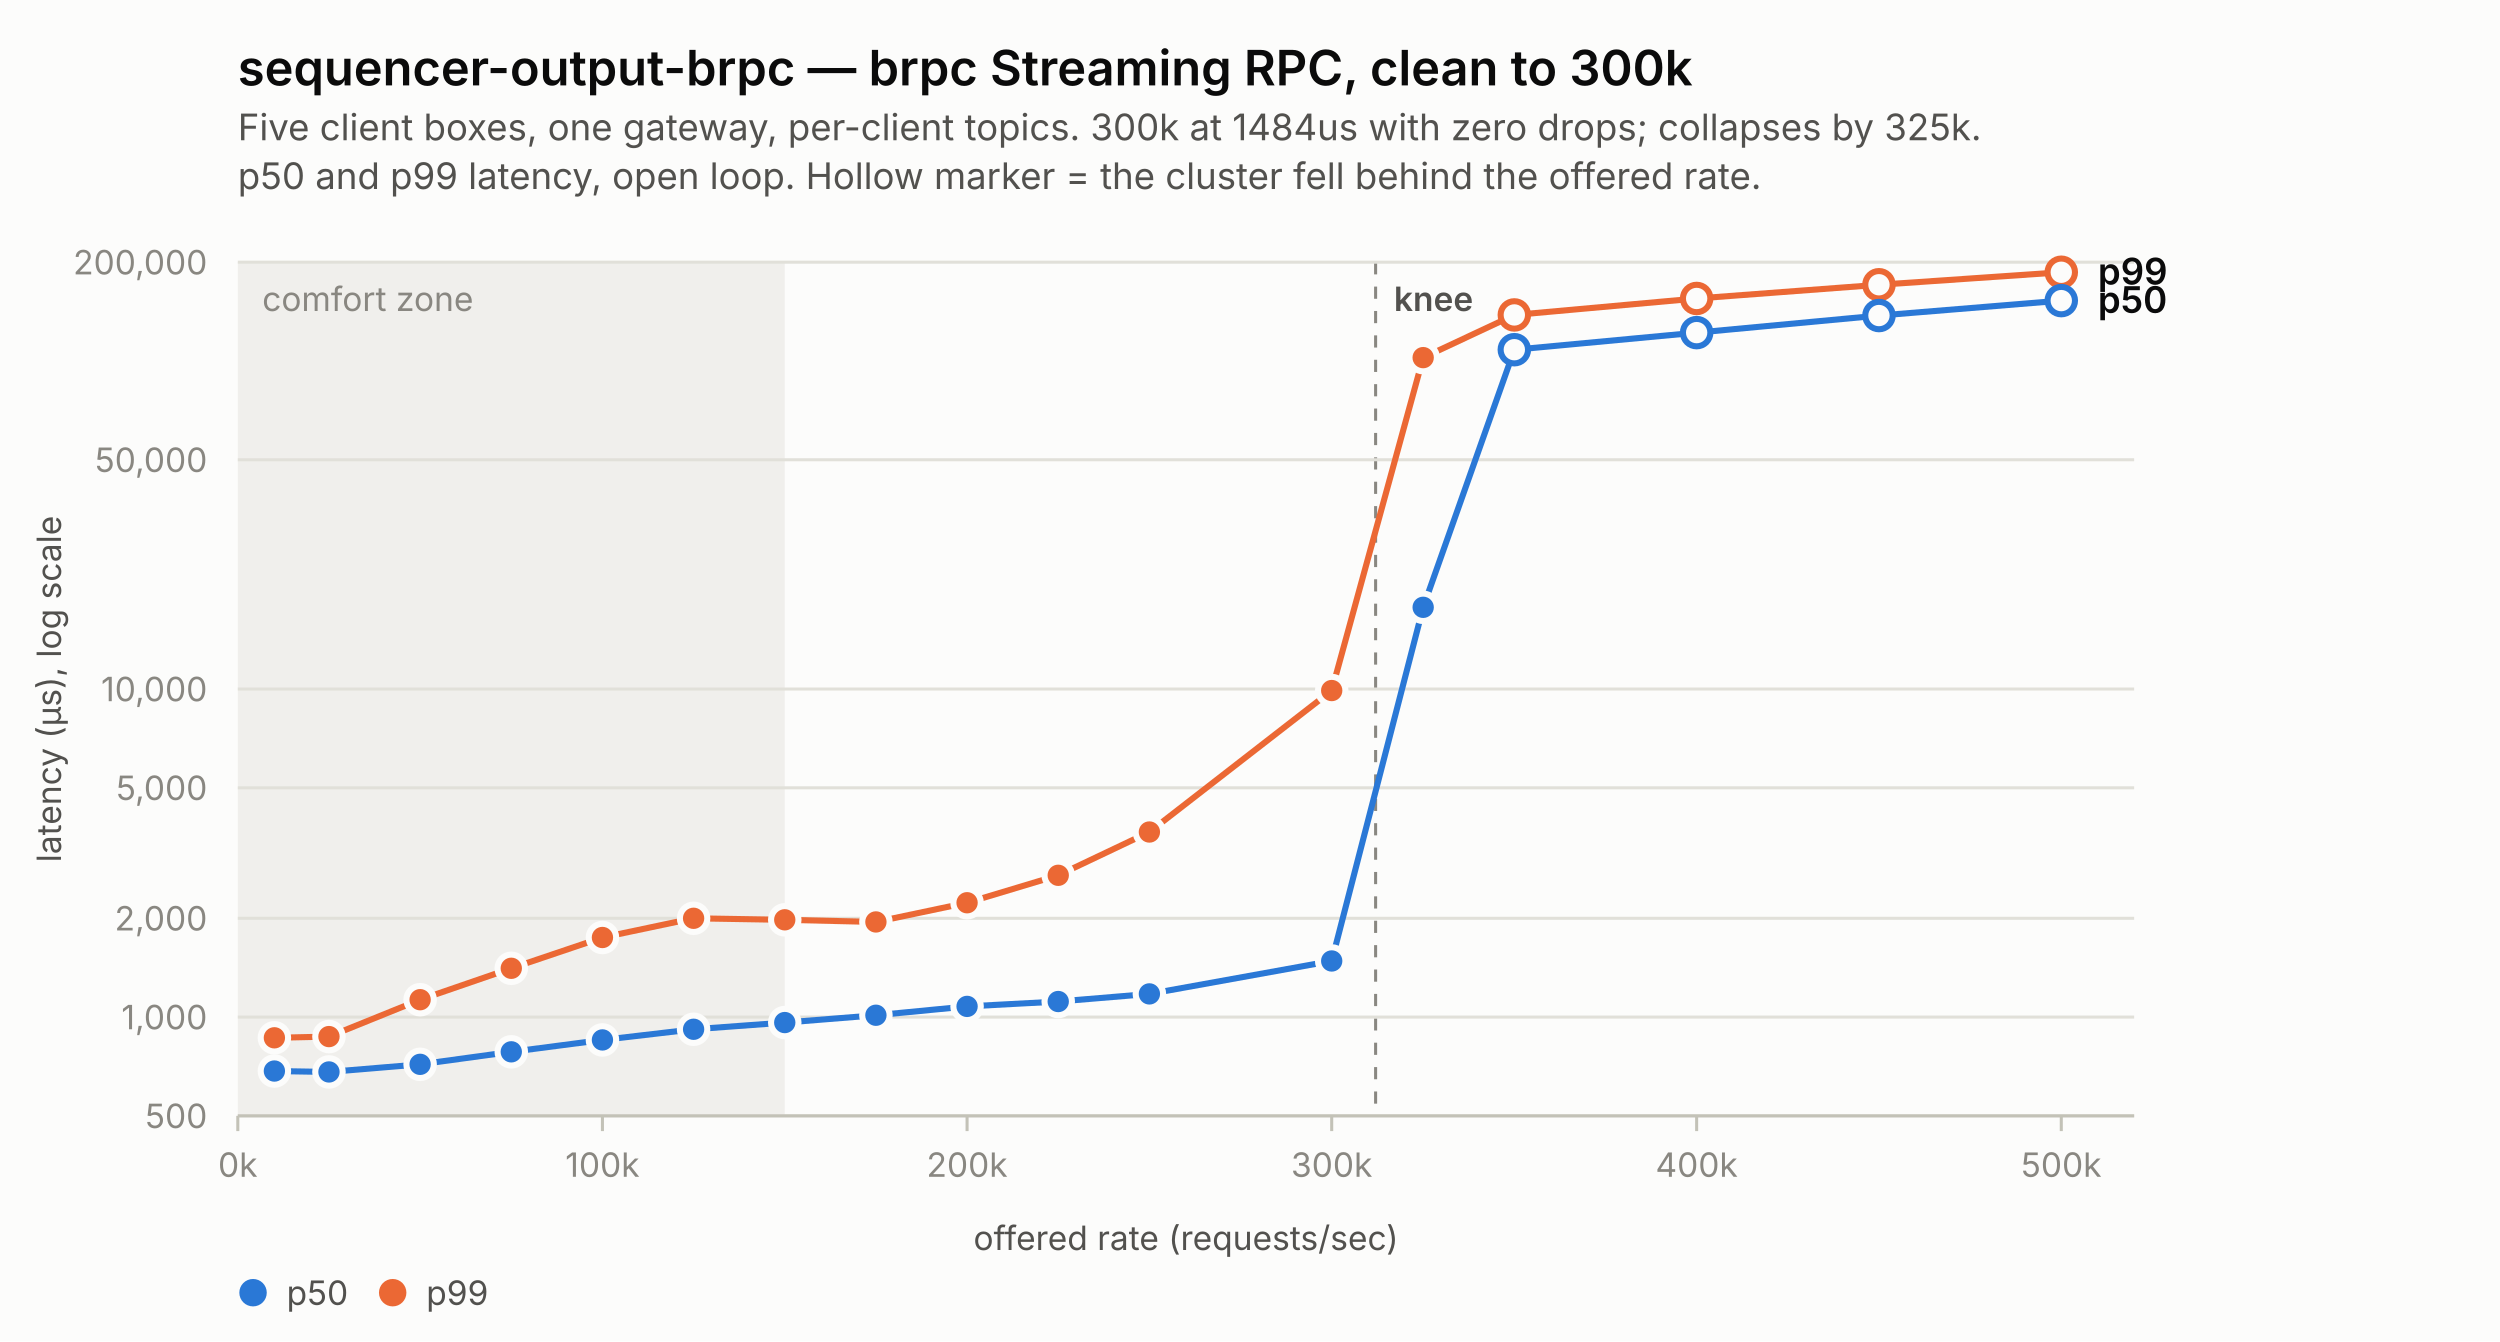
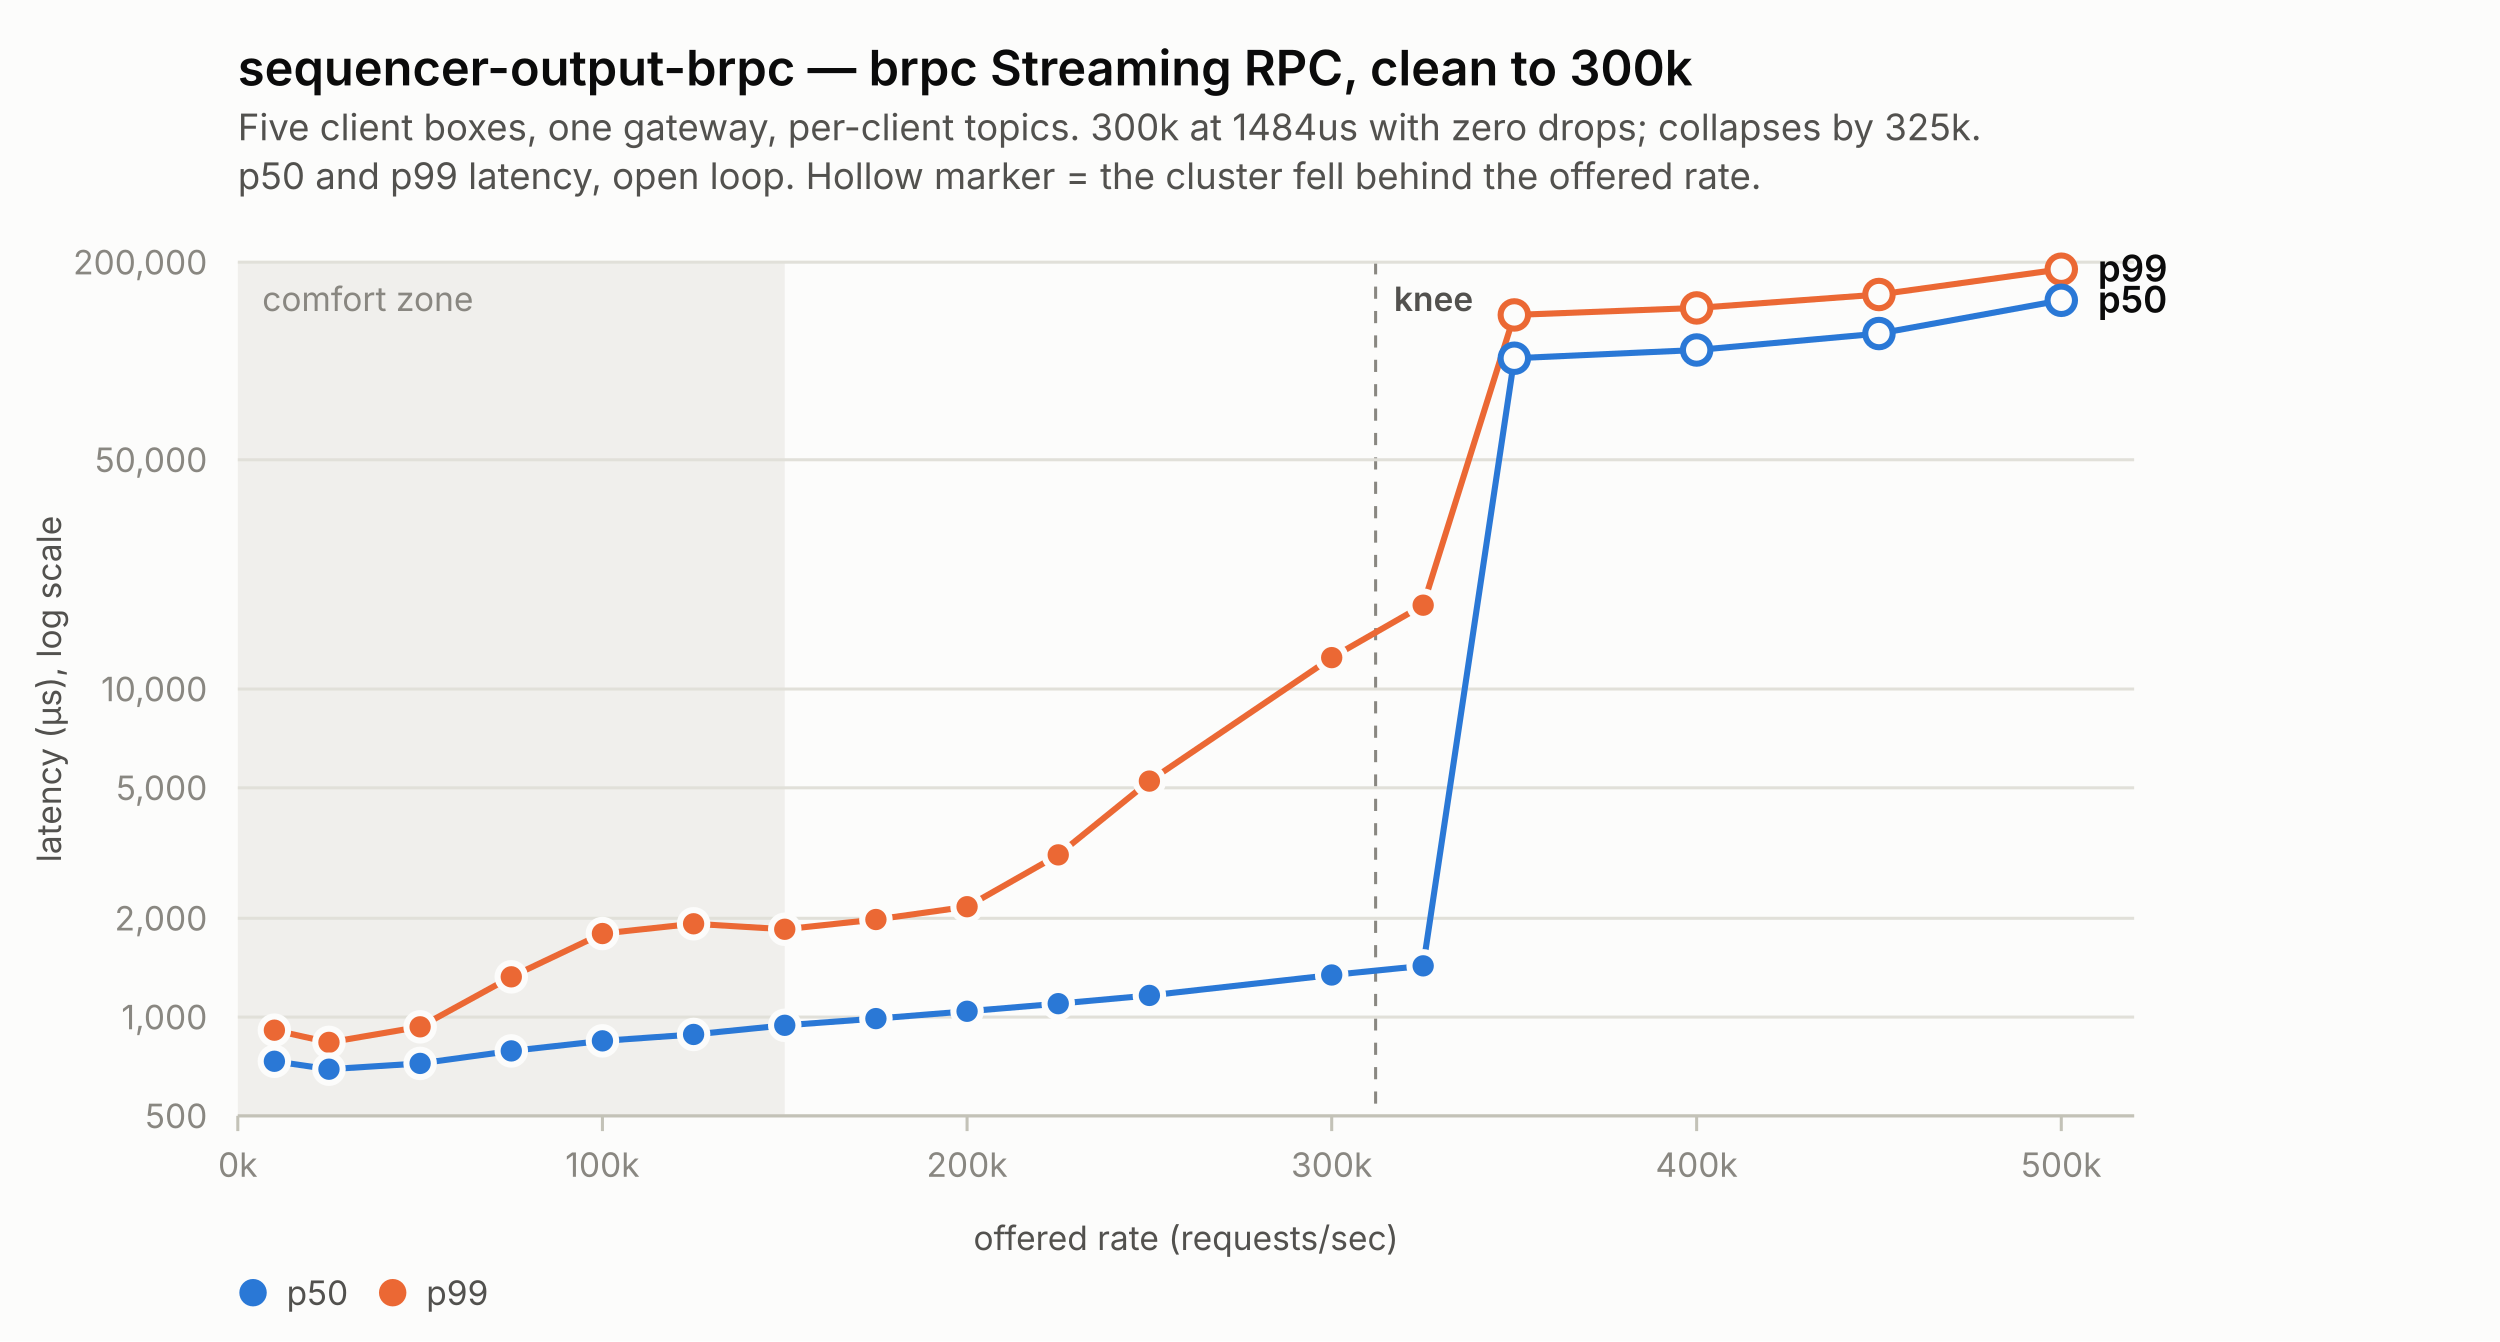
<svg xmlns="http://www.w3.org/2000/svg" width="820" height="440" viewBox="0 0 820 440" font-family="system-ui,-apple-system,&quot;Segoe UI&quot;,sans-serif" role="img" aria-label="sequencer-output-brpc — brpc Streaming RPC, clean to 300k">
  <rect width="820" height="440" fill="#fcfcfb" />
  <text x="78" y="28" font-size="16" font-weight="600" fill="#0b0b0b">sequencer-output-brpc — brpc Streaming RPC, clean to 300k</text>
  <text x="78" y="46" font-size="12" fill="#52514e">Five client boxes, one gateway, per-client topics. 300k at 1484us with zero drops; collapses by 325k.</text>
  <text x="78" y="62" font-size="12" fill="#52514e">p50 and p99 latency, open loop. Hollow marker = the cluster fell behind the offered rate.</text>
  <rect x="78" y="86" width="179.4" height="280" fill="#f0efec" />
  <text x="86" y="102" font-size="11" fill="#898781">comfort zone</text>
  <line x1="451.2" y1="86" x2="451.2" y2="366" stroke="#898781" stroke-width="1" stroke-dasharray="4 4" />
  <text x="457.2" y="102" font-size="11" font-weight="600" fill="#52514e">knee</text>
  <line x1="78" y1="366.0" x2="700" y2="366.0" stroke="#e1e0d9" stroke-width="1" />
  <text x="68" y="370.0" font-size="11" fill="#898781" text-anchor="end">500</text>
  <line x1="78" y1="333.6" x2="700" y2="333.6" stroke="#e1e0d9" stroke-width="1" />
  <text x="68" y="337.6" font-size="11" fill="#898781" text-anchor="end">1,000</text>
  <line x1="78" y1="301.2" x2="700" y2="301.2" stroke="#e1e0d9" stroke-width="1" />
  <text x="68" y="305.2" font-size="11" fill="#898781" text-anchor="end">2,000</text>
  <line x1="78" y1="258.4" x2="700" y2="258.4" stroke="#e1e0d9" stroke-width="1" />
  <text x="68" y="262.4" font-size="11" fill="#898781" text-anchor="end">5,000</text>
  <line x1="78" y1="226.0" x2="700" y2="226.0" stroke="#e1e0d9" stroke-width="1" />
  <text x="68" y="230.0" font-size="11" fill="#898781" text-anchor="end">10,000</text>
  <line x1="78" y1="150.8" x2="700" y2="150.8" stroke="#e1e0d9" stroke-width="1" />
  <text x="68" y="154.8" font-size="11" fill="#898781" text-anchor="end">50,000</text>
  <line x1="78" y1="86.0" x2="700" y2="86.0" stroke="#e1e0d9" stroke-width="1" />
  <text x="68" y="90.0" font-size="11" fill="#898781" text-anchor="end">200,000</text>
  <text x="20" y="226" font-size="11" fill="#52514e" text-anchor="middle" transform="rotate(-90 20 226)">latency (µs), log scale</text>
  <line x1="78" y1="366" x2="700" y2="366" stroke="#c3c2b7" stroke-width="1" />
  <line x1="78.0" y1="366" x2="78.0" y2="371" stroke="#c3c2b7" stroke-width="1" />
  <text x="78.0" y="386" font-size="11" fill="#898781" text-anchor="middle">0k</text>
  <line x1="197.6" y1="366" x2="197.6" y2="371" stroke="#c3c2b7" stroke-width="1" />
  <text x="197.6" y="386" font-size="11" fill="#898781" text-anchor="middle">100k</text>
  <line x1="317.2" y1="366" x2="317.2" y2="371" stroke="#c3c2b7" stroke-width="1" />
  <text x="317.2" y="386" font-size="11" fill="#898781" text-anchor="middle">200k</text>
  <line x1="436.8" y1="366" x2="436.8" y2="371" stroke="#c3c2b7" stroke-width="1" />
  <text x="436.8" y="386" font-size="11" fill="#898781" text-anchor="middle">300k</text>
  <line x1="556.5" y1="366" x2="556.5" y2="371" stroke="#c3c2b7" stroke-width="1" />
  <text x="556.5" y="386" font-size="11" fill="#898781" text-anchor="middle">400k</text>
  <line x1="676.1" y1="366" x2="676.1" y2="371" stroke="#c3c2b7" stroke-width="1" />
  <text x="676.1" y="386" font-size="11" fill="#898781" text-anchor="middle">500k</text>
  <text x="389" y="410" font-size="11" fill="#52514e" text-anchor="middle">offered rate (requests/sec)</text>
  <defs>
    <clipPath id="plot">
      <rect x="72" y="80" width="634" height="292" />
    </clipPath>
  </defs>
  <g clip-path="url(#plot)">
-     <path d="M90.0,340.4 L107.9,340.0 L137.8,327.9 L167.7,317.6 L197.6,307.5 L227.5,301.2 L257.4,301.7 L287.3,302.4 L317.2,296.1 L347.1,287.1 L377.0,272.9 L436.8,226.5 L466.8,117.3 L496.7,103.3 L556.5,97.9 L616.3,93.4 L676.1,89.3" fill="none" stroke="#eb6834" stroke-width="2" stroke-linejoin="round" stroke-linecap="round" />
-     <circle cx="90.0" cy="340.4" r="4.5" fill="#eb6834" stroke="#fcfcfb" stroke-width="2" />
-     <circle cx="107.9" cy="340.0" r="4.5" fill="#eb6834" stroke="#fcfcfb" stroke-width="2" />
-     <circle cx="137.8" cy="327.9" r="4.5" fill="#eb6834" stroke="#fcfcfb" stroke-width="2" />
-     <circle cx="167.7" cy="317.6" r="4.5" fill="#eb6834" stroke="#fcfcfb" stroke-width="2" />
-     <circle cx="197.6" cy="307.5" r="4.5" fill="#eb6834" stroke="#fcfcfb" stroke-width="2" />
-     <circle cx="227.5" cy="301.2" r="4.5" fill="#eb6834" stroke="#fcfcfb" stroke-width="2" />
-     <circle cx="257.4" cy="301.7" r="4.5" fill="#eb6834" stroke="#fcfcfb" stroke-width="2" />
-     <circle cx="287.3" cy="302.4" r="4.5" fill="#eb6834" stroke="#fcfcfb" stroke-width="2" />
-     <circle cx="317.2" cy="296.1" r="4.5" fill="#eb6834" stroke="#fcfcfb" stroke-width="2" />
-     <circle cx="347.1" cy="287.1" r="4.5" fill="#eb6834" stroke="#fcfcfb" stroke-width="2" />
-     <circle cx="377.0" cy="272.9" r="4.5" fill="#eb6834" stroke="#fcfcfb" stroke-width="2" />
-     <circle cx="436.8" cy="226.5" r="4.5" fill="#eb6834" stroke="#fcfcfb" stroke-width="2" />
-     <circle cx="466.8" cy="117.3" r="4.5" fill="#eb6834" stroke="#fcfcfb" stroke-width="2" />
+     <path d="M90.0,337.9 L107.9,341.9 L137.8,336.8 L167.7,320.4 L197.6,306.2 L227.5,303.0 L257.4,304.8 L287.3,301.6 L317.2,297.4 L347.1,280.4 L377.0,256.2 L436.8,215.7 L466.8,198.5 L496.7,103.3 L556.5,101.0 L616.3,96.6 L676.1,88.3" fill="none" stroke="#eb6834" stroke-width="2" stroke-linejoin="round" stroke-linecap="round" />
+     <circle cx="90.0" cy="337.9" r="4.5" fill="#eb6834" stroke="#fcfcfb" stroke-width="2" />
+     <circle cx="107.9" cy="341.9" r="4.5" fill="#eb6834" stroke="#fcfcfb" stroke-width="2" />
+     <circle cx="137.8" cy="336.8" r="4.5" fill="#eb6834" stroke="#fcfcfb" stroke-width="2" />
+     <circle cx="167.7" cy="320.4" r="4.5" fill="#eb6834" stroke="#fcfcfb" stroke-width="2" />
+     <circle cx="197.6" cy="306.2" r="4.5" fill="#eb6834" stroke="#fcfcfb" stroke-width="2" />
+     <circle cx="227.5" cy="303.0" r="4.5" fill="#eb6834" stroke="#fcfcfb" stroke-width="2" />
+     <circle cx="257.4" cy="304.8" r="4.5" fill="#eb6834" stroke="#fcfcfb" stroke-width="2" />
+     <circle cx="287.3" cy="301.6" r="4.5" fill="#eb6834" stroke="#fcfcfb" stroke-width="2" />
+     <circle cx="317.2" cy="297.4" r="4.5" fill="#eb6834" stroke="#fcfcfb" stroke-width="2" />
+     <circle cx="347.1" cy="280.4" r="4.5" fill="#eb6834" stroke="#fcfcfb" stroke-width="2" />
+     <circle cx="377.0" cy="256.2" r="4.5" fill="#eb6834" stroke="#fcfcfb" stroke-width="2" />
+     <circle cx="436.8" cy="215.7" r="4.5" fill="#eb6834" stroke="#fcfcfb" stroke-width="2" />
+     <circle cx="466.8" cy="198.5" r="4.5" fill="#eb6834" stroke="#fcfcfb" stroke-width="2" />
    <circle cx="496.7" cy="103.3" r="4.5" fill="#fcfcfb" stroke="#eb6834" stroke-width="2" />
-     <circle cx="556.5" cy="97.9" r="4.5" fill="#fcfcfb" stroke="#eb6834" stroke-width="2" />
-     <circle cx="616.3" cy="93.4" r="4.5" fill="#fcfcfb" stroke="#eb6834" stroke-width="2" />
-     <circle cx="676.1" cy="89.3" r="4.5" fill="#fcfcfb" stroke="#eb6834" stroke-width="2" />
-     <path d="M90.0,351.3 L107.9,351.6 L137.8,349.1 L167.7,345.0 L197.6,341.1 L227.5,337.6 L257.4,335.4 L287.3,333.0 L317.2,330.1 L347.1,328.5 L377.0,326.0 L436.8,315.2 L466.8,199.2 L496.7,114.7 L556.5,109.1 L616.3,103.5 L676.1,98.6" fill="none" stroke="#2a78d6" stroke-width="2" stroke-linejoin="round" stroke-linecap="round" />
-     <circle cx="90.0" cy="351.3" r="4.5" fill="#2a78d6" stroke="#fcfcfb" stroke-width="2" />
-     <circle cx="107.9" cy="351.6" r="4.5" fill="#2a78d6" stroke="#fcfcfb" stroke-width="2" />
-     <circle cx="137.8" cy="349.1" r="4.5" fill="#2a78d6" stroke="#fcfcfb" stroke-width="2" />
-     <circle cx="167.7" cy="345.0" r="4.5" fill="#2a78d6" stroke="#fcfcfb" stroke-width="2" />
-     <circle cx="197.6" cy="341.1" r="4.5" fill="#2a78d6" stroke="#fcfcfb" stroke-width="2" />
-     <circle cx="227.5" cy="337.6" r="4.5" fill="#2a78d6" stroke="#fcfcfb" stroke-width="2" />
-     <circle cx="257.4" cy="335.4" r="4.5" fill="#2a78d6" stroke="#fcfcfb" stroke-width="2" />
-     <circle cx="287.3" cy="333.0" r="4.5" fill="#2a78d6" stroke="#fcfcfb" stroke-width="2" />
-     <circle cx="317.2" cy="330.1" r="4.5" fill="#2a78d6" stroke="#fcfcfb" stroke-width="2" />
-     <circle cx="347.1" cy="328.5" r="4.5" fill="#2a78d6" stroke="#fcfcfb" stroke-width="2" />
-     <circle cx="377.0" cy="326.0" r="4.5" fill="#2a78d6" stroke="#fcfcfb" stroke-width="2" />
-     <circle cx="436.8" cy="315.2" r="4.5" fill="#2a78d6" stroke="#fcfcfb" stroke-width="2" />
-     <circle cx="466.8" cy="199.2" r="4.5" fill="#2a78d6" stroke="#fcfcfb" stroke-width="2" />
-     <circle cx="496.7" cy="114.7" r="4.5" fill="#fcfcfb" stroke="#2a78d6" stroke-width="2" />
-     <circle cx="556.5" cy="109.1" r="4.5" fill="#fcfcfb" stroke="#2a78d6" stroke-width="2" />
-     <circle cx="616.3" cy="103.5" r="4.5" fill="#fcfcfb" stroke="#2a78d6" stroke-width="2" />
-     <circle cx="676.1" cy="98.6" r="4.5" fill="#fcfcfb" stroke="#2a78d6" stroke-width="2" />
+     <circle cx="556.5" cy="101.0" r="4.5" fill="#fcfcfb" stroke="#eb6834" stroke-width="2" />
+     <circle cx="616.3" cy="96.6" r="4.5" fill="#fcfcfb" stroke="#eb6834" stroke-width="2" />
+     <circle cx="676.1" cy="88.3" r="4.5" fill="#fcfcfb" stroke="#eb6834" stroke-width="2" />
+     <path d="M90.0,348.1 L107.9,350.7 L137.8,348.8 L167.7,344.7 L197.6,341.4 L227.5,339.3 L257.4,336.3 L287.3,334.1 L317.2,331.7 L347.1,329.2 L377.0,326.5 L436.8,319.8 L466.8,316.8 L496.7,117.5 L556.5,114.8 L616.3,109.4 L676.1,98.5" fill="none" stroke="#2a78d6" stroke-width="2" stroke-linejoin="round" stroke-linecap="round" />
+     <circle cx="90.0" cy="348.1" r="4.5" fill="#2a78d6" stroke="#fcfcfb" stroke-width="2" />
+     <circle cx="107.9" cy="350.7" r="4.5" fill="#2a78d6" stroke="#fcfcfb" stroke-width="2" />
+     <circle cx="137.8" cy="348.8" r="4.5" fill="#2a78d6" stroke="#fcfcfb" stroke-width="2" />
+     <circle cx="167.7" cy="344.7" r="4.5" fill="#2a78d6" stroke="#fcfcfb" stroke-width="2" />
+     <circle cx="197.6" cy="341.4" r="4.5" fill="#2a78d6" stroke="#fcfcfb" stroke-width="2" />
+     <circle cx="227.5" cy="339.3" r="4.5" fill="#2a78d6" stroke="#fcfcfb" stroke-width="2" />
+     <circle cx="257.4" cy="336.3" r="4.5" fill="#2a78d6" stroke="#fcfcfb" stroke-width="2" />
+     <circle cx="287.3" cy="334.1" r="4.5" fill="#2a78d6" stroke="#fcfcfb" stroke-width="2" />
+     <circle cx="317.2" cy="331.7" r="4.5" fill="#2a78d6" stroke="#fcfcfb" stroke-width="2" />
+     <circle cx="347.1" cy="329.2" r="4.5" fill="#2a78d6" stroke="#fcfcfb" stroke-width="2" />
+     <circle cx="377.0" cy="326.5" r="4.5" fill="#2a78d6" stroke="#fcfcfb" stroke-width="2" />
+     <circle cx="436.8" cy="319.8" r="4.5" fill="#2a78d6" stroke="#fcfcfb" stroke-width="2" />
+     <circle cx="466.8" cy="316.8" r="4.5" fill="#2a78d6" stroke="#fcfcfb" stroke-width="2" />
+     <circle cx="496.7" cy="117.5" r="4.5" fill="#fcfcfb" stroke="#2a78d6" stroke-width="2" />
+     <circle cx="556.5" cy="114.8" r="4.5" fill="#fcfcfb" stroke="#2a78d6" stroke-width="2" />
+     <circle cx="616.3" cy="109.4" r="4.5" fill="#fcfcfb" stroke="#2a78d6" stroke-width="2" />
+     <circle cx="676.1" cy="98.5" r="4.5" fill="#fcfcfb" stroke="#2a78d6" stroke-width="2" />
  </g>
-   <text x="688.1" y="93.3" font-size="12" font-weight="600" fill="#0b0b0b">p99</text>
-   <text x="688.1" y="102.6" font-size="12" font-weight="600" fill="#0b0b0b">p50</text>
+   <text x="688.1" y="92.3" font-size="12" font-weight="600" fill="#0b0b0b">p99</text>
+   <text x="688.1" y="102.5" font-size="12" font-weight="600" fill="#0b0b0b">p50</text>
  <circle cx="83" cy="424" r="4.5" fill="#2a78d6" />
  <text x="94" y="428" font-size="11" fill="#52514e">p50</text>
  <circle cx="128.8" cy="424" r="4.5" fill="#eb6834" />
  <text x="139.8" y="428" font-size="11" fill="#52514e">p99</text>
</svg>
